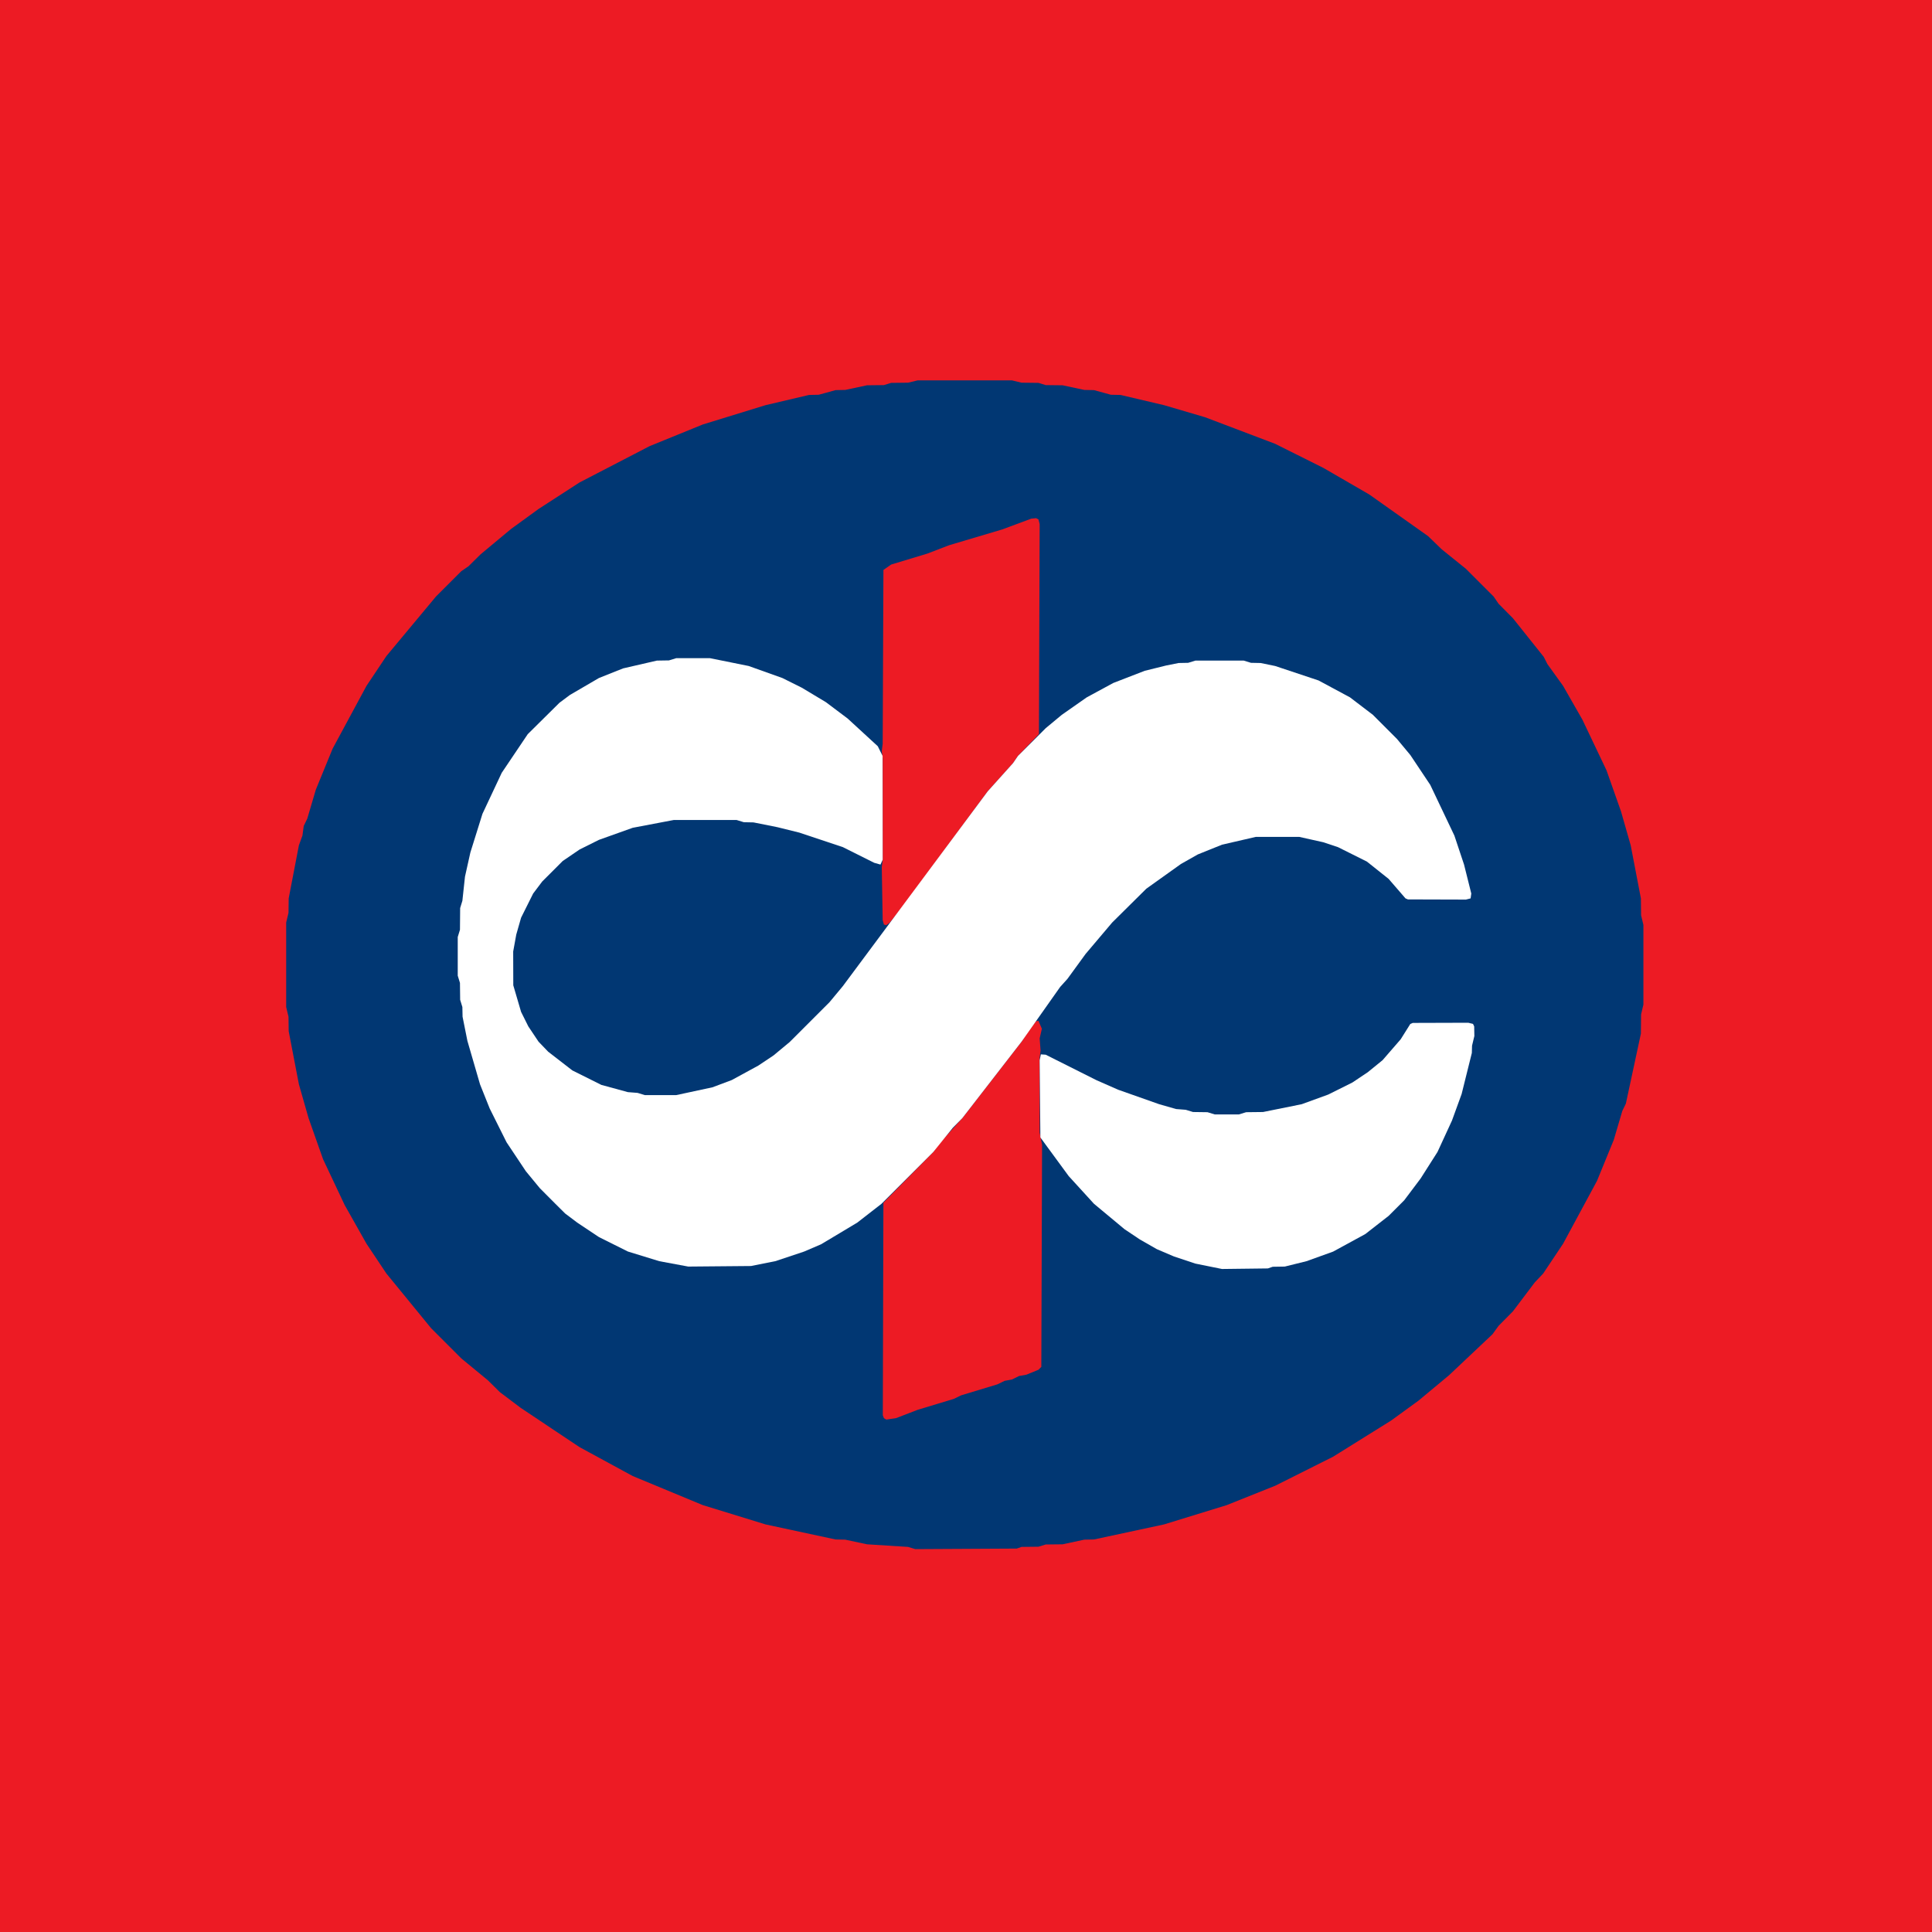
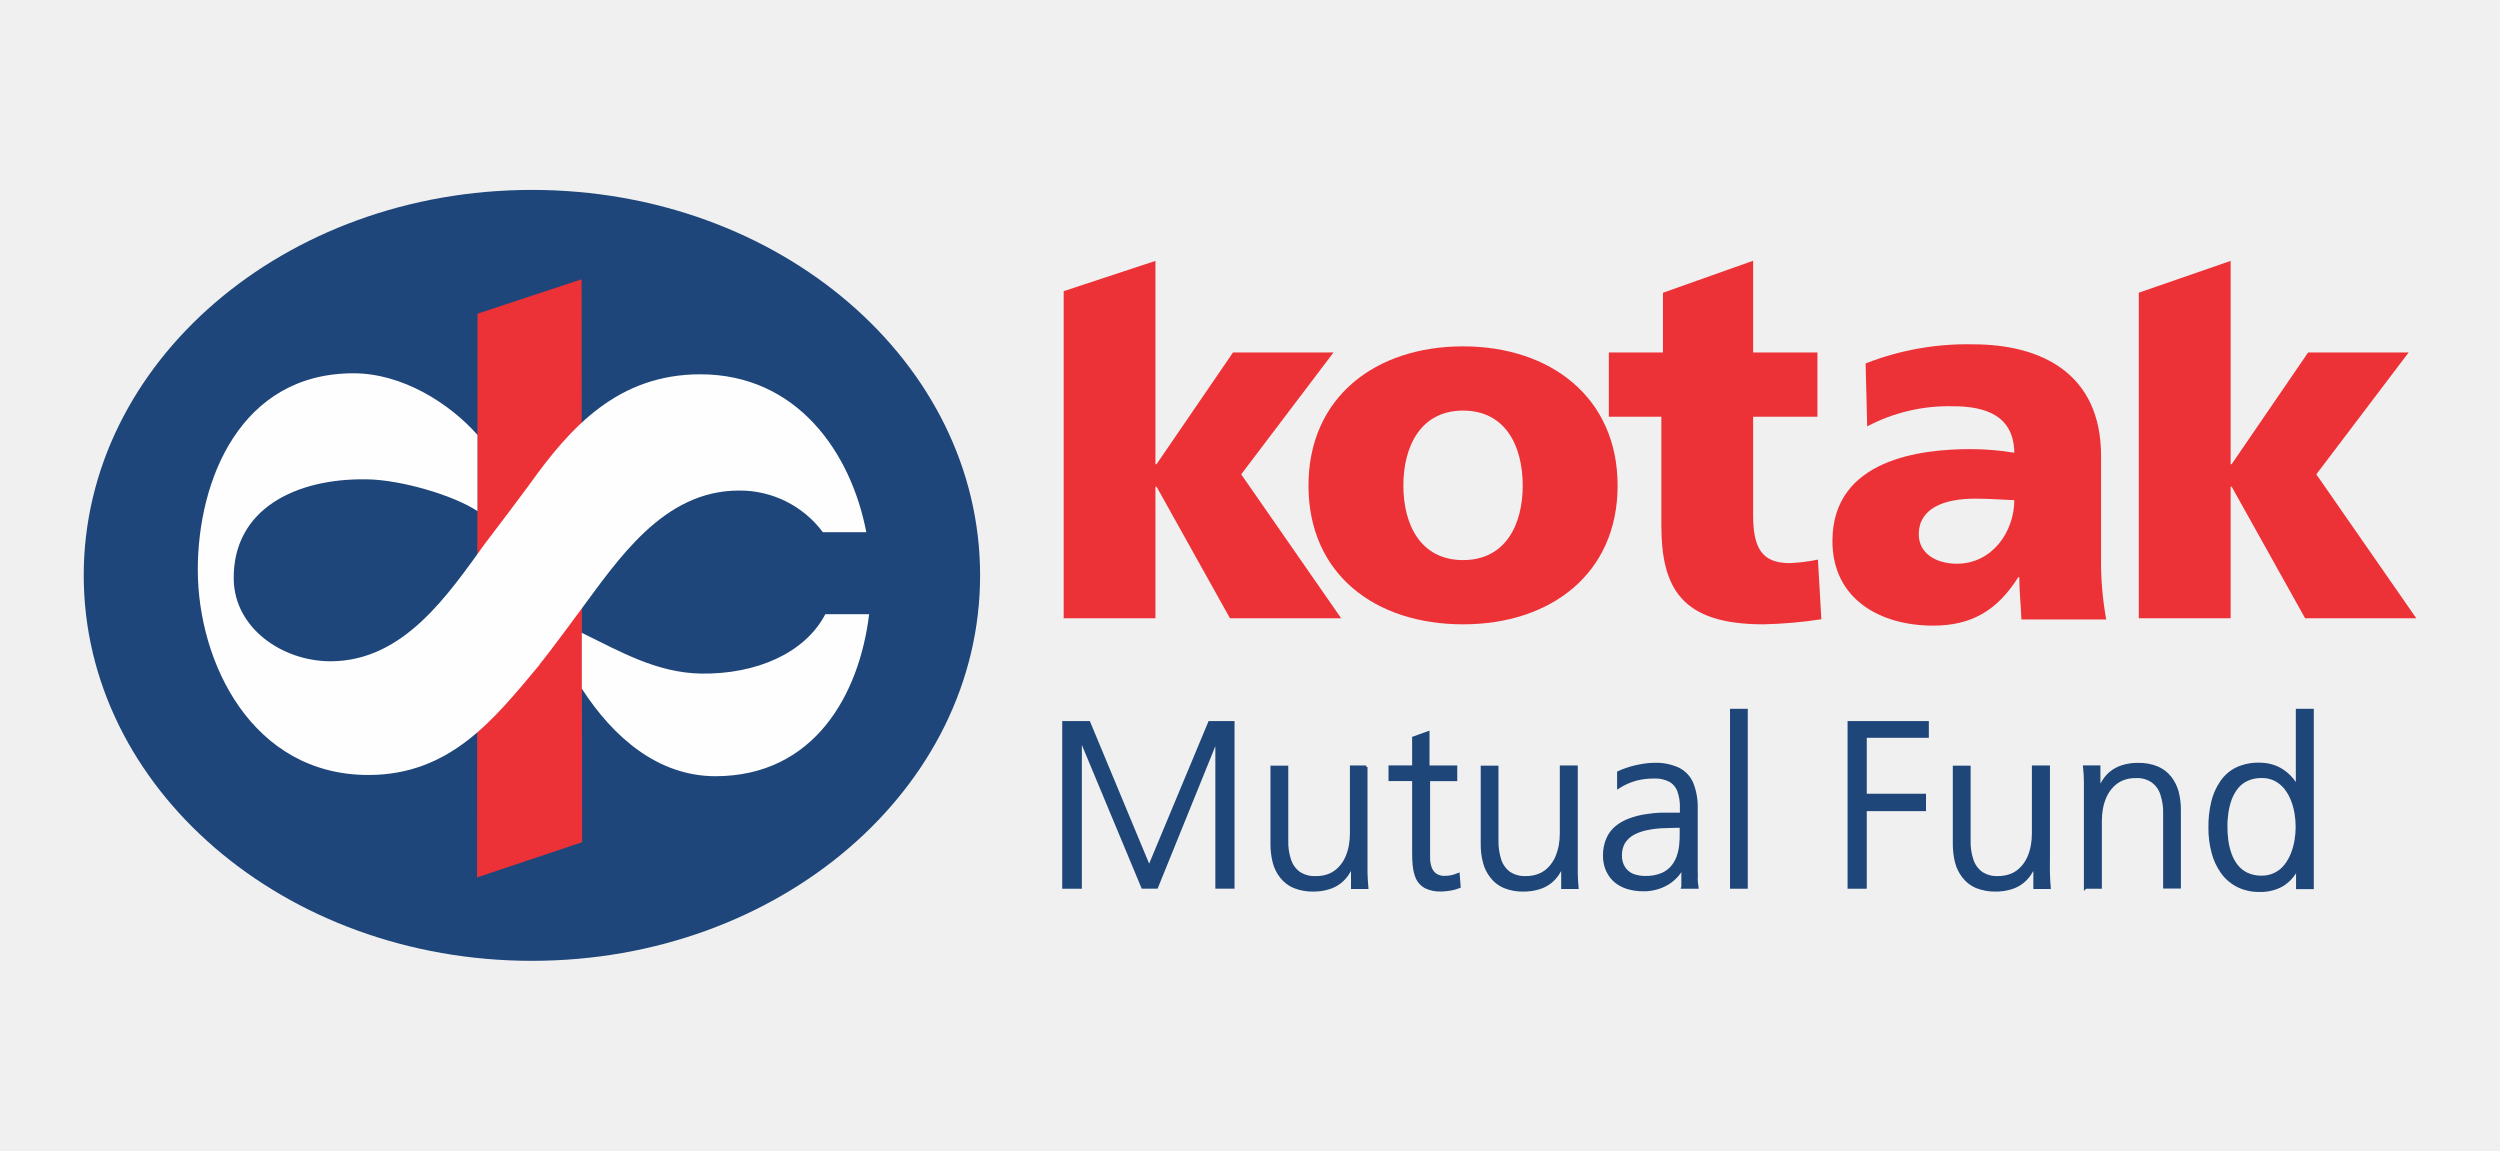
- <svg xmlns="http://www.w3.org/2000/svg" viewBox="0 0 800 800" width="800" height="800">
-   <rect width="800" height="800" fill="#ed1b24" />
-   <path d="M 421.00,641.23 L 379.00,641.46 L 376.00,640.54 L 359.00,639.46 L 350.00,637.54 L 346.00,637.46 L 317.00,631.23 L 291.00,623.23 L 262.00,611.20 L 240.00,599.24 L 215.66,583.00 L 207.00,576.47 L 202.00,571.53 L 191.00,562.47 L 178.53,550.00 L 160.00,527.34 L 151.76,515.00 L 142.73,499.00 L 133.77,480.00 L 127.77,463.00 L 123.77,449.00 L 119.54,427.00 L 119.46,421.00 L 118.50,417.00 L 118.50,382.00 L 119.46,378.00 L 119.54,372.00 L 123.77,350.00 L 125.23,346.00 L 125.77,342.00 L 127.23,339.00 L 130.77,327.00 L 137.73,310.00 L 151.76,284.00 L 160.00,271.66 L 180.53,247.00 L 191.00,236.53 L 194.00,234.47 L 199.00,229.53 L 211.66,219.00 L 223.00,210.76 L 240.00,199.76 L 269.00,184.73 L 291.00,175.77 L 317.00,167.77 L 335.00,163.54 L 339.00,163.46 L 346.00,161.54 L 350.00,161.46 L 359.00,159.54 L 366.00,159.46 L 369.00,158.54 L 376.00,158.46 L 380.00,157.50 L 419.00,157.50 L 423.00,158.46 L 430.00,158.54 L 433.00,159.46 L 440.00,159.54 L 449.00,161.46 L 453.00,161.54 L 460.00,163.46 L 464.00,163.54 L 482.00,167.77 L 499.00,172.77 L 528.00,183.77 L 548.00,193.76 L 567.00,204.76 L 591.34,222.00 L 597.00,227.47 L 607.00,235.53 L 618.47,247.00 L 620.53,250.00 L 626.47,256.00 L 639.24,272.00 L 640.76,275.00 L 647.24,284.00 L 655.24,298.00 L 665.23,319.00 L 671.23,336.00 L 675.23,350.00 L 679.46,372.00 L 679.54,379.00 L 680.50,383.00 L 680.50,416.00 L 679.54,420.00 L 679.46,428.00 L 673.23,457.00 L 671.77,460.00 L 668.23,472.00 L 661.27,489.00 L 647.24,515.00 L 639.00,527.34 L 635.53,531.00 L 626.47,543.00 L 620.53,549.00 L 618.00,552.49 L 600.00,569.47 L 587.34,580.00 L 576.00,588.24 L 552.00,603.20 L 528.00,615.23 L 508.00,623.23 L 482.00,631.23 L 453.00,637.46 L 449.00,637.54 L 440.00,639.46 L 433.00,639.54 L 430.00,640.46 L 423.00,640.54 L 421.00,641.23 Z" fill="#013773" />
-   <path d="M 367.00,383.09 L 366.00,382.83 L 365.50,381.00 L 365.12,359.00 L 365.50,356.00 L 365.50,314.00 L 365.12,311.00 L 365.50,308.00 L 365.81,236.00 L 369.00,233.77 L 384.00,229.23 L 393.00,225.77 L 415.00,219.23 L 427.00,214.77 L 429.00,214.57 L 430.00,215.05 L 430.50,217.00 L 430.20,304.00 L 421.53,313.00 L 419.47,316.00 L 409.00,327.66 L 373.00,376.34 L 368.47,382.00 L 367.00,383.09 Z" fill="#ed1b24" />
-   <path d="M 371.00,587.23 L 367.00,587.82 L 366.00,587.21 L 365.55,586.00 L 365.80,498.00 L 386.47,477.00 L 388.53,474.00 L 398.47,463.00 L 423.00,431.34 L 426.00,426.66 L 429.00,422.88 L 430.00,422.68 L 431.41,426.00 L 430.50,430.00 L 430.88,435.00 L 430.50,438.00 L 430.50,469.00 L 431.50,474.00 L 431.19,566.00 L 430.00,567.19 L 425.00,569.23 L 422.00,569.77 L 419.00,571.23 L 416.00,571.77 L 413.00,573.23 L 398.00,577.77 L 395.00,579.23 L 380.00,583.77 L 371.00,587.23 Z" fill="#ed1b24" />
-   <path d="M 311.00,524.23 L 285.00,524.46 L 273.00,522.23 L 260.00,518.23 L 248.00,512.24 L 239.00,506.24 L 234.00,502.47 L 230.00,498.50 L 223.53,492.00 L 217.76,485.00 L 209.76,473.00 L 202.77,459.00 L 198.77,449.00 L 193.54,431.00 L 191.54,421.00 L 191.46,417.00 L 190.54,414.00 L 190.46,407.00 L 189.54,404.00 L 189.54,388.00 L 190.46,385.00 L 190.54,376.00 L 191.46,373.00 L 192.54,363.00 L 194.77,353.00 L 199.77,337.00 L 207.76,320.00 L 218.53,304.00 L 231.66,291.00 L 236.00,287.76 L 248.00,280.76 L 258.00,276.77 L 272.00,273.54 L 277.00,273.46 L 280.00,272.54 L 294.00,272.54 L 310.00,275.77 L 324.00,280.77 L 332.00,284.76 L 342.00,290.76 L 351.00,297.53 L 363.47,309.00 L 365.46,313.00 L 365.50,356.00 L 364.59,358.00 L 362.00,357.27 L 349.00,350.77 L 331.00,344.77 L 322.00,342.54 L 312.00,340.54 L 308.00,340.46 L 305.00,339.54 L 279.00,339.54 L 262.00,342.77 L 248.00,347.77 L 240.00,351.76 L 233.00,356.53 L 224.53,365.00 L 220.76,370.00 L 215.77,380.00 L 213.77,387.00 L 212.50,394.00 L 212.54,408.00 L 215.77,419.00 L 218.76,425.00 L 223.00,431.34 L 227.00,435.50 L 237.00,443.24 L 249.00,449.23 L 260.00,452.23 L 264.00,452.54 L 267.00,453.46 L 280.00,453.46 L 295.00,450.23 L 303.00,447.23 L 314.00,441.24 L 320.34,437.00 L 327.00,431.47 L 343.47,415.00 L 349.00,408.34 L 409.00,327.66 L 419.47,316.00 L 421.53,313.00 L 433.00,301.53 L 439.66,296.00 L 450.00,288.76 L 461.00,282.80 L 474.00,277.77 L 483.00,275.54 L 488.00,274.54 L 492.00,274.46 L 495.00,273.54 L 515.00,273.54 L 518.00,274.46 L 522.00,274.54 L 528.00,275.77 L 546.00,281.77 L 559.00,288.76 L 568.49,296.00 L 578.47,306.00 L 584.00,312.66 L 592.24,325.00 L 602.23,346.00 L 606.23,358.00 L 609.23,370.00 L 608.95,372.00 L 607.00,372.50 L 583.00,372.43 L 581.98,372.00 L 575.00,363.93 L 566.00,356.76 L 554.00,350.77 L 548.00,348.77 L 538.00,346.54 L 520.00,346.54 L 506.00,349.77 L 496.00,353.80 L 489.00,357.76 L 474.66,368.00 L 460.53,382.00 L 449.53,395.00 L 442.00,405.34 L 439.00,408.66 L 423.00,431.34 L 398.47,463.00 L 394.53,467.00 L 386.47,477.00 L 365.00,498.47 L 355.00,506.24 L 340.00,515.23 L 333.00,518.23 L 321.00,522.23 L 311.00,524.23 Z" fill="#ffffff" />
-   <path d="M 525.00,525.23 L 506.00,525.46 L 495.00,523.23 L 486.00,520.23 L 479.00,517.24 L 472.00,513.24 L 465.66,509.00 L 453.00,498.47 L 442.53,487.00 L 430.80,471.00 L 430.50,439.00 L 431.00,436.59 L 433.00,436.73 L 454.00,447.27 L 463.00,451.23 L 480.00,457.23 L 487.00,459.23 L 491.00,459.54 L 494.00,460.46 L 500.00,460.54 L 503.00,461.46 L 513.00,461.46 L 516.00,460.54 L 523.00,460.46 L 539.00,457.23 L 550.00,453.23 L 560.00,448.24 L 566.34,444.00 L 572.49,439.00 L 580.00,430.34 L 583.98,424.00 L 585.00,423.57 L 608.00,423.50 L 609.95,424.00 L 610.43,425.00 L 610.50,429.00 L 609.54,433.00 L 609.46,436.00 L 605.23,453.00 L 601.23,464.00 L 595.24,477.00 L 588.24,488.00 L 581.47,497.00 L 575.00,503.47 L 565.34,511.00 L 552.00,518.27 L 541.00,522.23 L 532.00,524.46 L 527.00,524.54 L 525.00,525.23 Z" fill="#ffffff" />
+ <svg xmlns="http://www.w3.org/2000/svg" id="Layer_1" data-name="Layer 1" viewBox="0 0 345.17 158.88">
+   <defs>
+     <style>
+   .cls-1{fill:#ED3237;}
+   .cls-2{fill:#1E4679;}
+   .cls-1,.cls-3,.cls-4{fill-rule:evenodd;}.cls-2{stroke:#1E4679;stroke-miterlimit:10;stroke-width:0.4px;}.cls-3{fill:#1e467a;}.cls-4{fill:#ed3237;}.cls-5{fill:#fefefe;}
+ </style>
+   </defs>
+   <path class="cls-1" d="M202,86.2c12.12,0,21.34-7,21.34-19.16S214.07,47.82,202,47.82s-21.34,7-21.34,19.22S189.84,86.2,202,86.2Zm0-8.87c-5.84,0-8.24-4.86-8.24-10.29s2.4-10.35,8.24-10.35,8.24,4.86,8.24,10.35S207.8,77.33,202,77.33Z" />
+   <path class="cls-1" d="M222.13,57.54h7.25V72.47c0,8.73,2.75,13.73,14.09,13.73a61.26,61.26,0,0,0,8-.7L251,77.26a24.22,24.22,0,0,1-3.88.49c-4,0-5.07-2.25-5.07-6.69V57.54h8.88V48.66h-8.88V36L229.6,40.42v8.24h-7.47Z" />
+   <polygon class="cls-1" points="295.3 85.36 307.98 85.36 307.98 67.19 308.12 67.19 318.26 85.36 333.61 85.36 319.81 65.49 332.56 48.66 318.68 48.66 308.12 64.09 307.98 64.09 307.98 36.02 295.3 40.41 295.3 85.36 295.3 85.36" />
+   <polygon class="cls-1" points="146.86 85.36 159.53 85.36 159.53 67.19 159.68 67.19 169.82 85.36 185.17 85.36 171.37 65.49 184.12 48.66 170.24 48.66 159.68 64.09 159.53 64.09 159.53 36.02 146.86 40.2 146.86 85.36 146.86 85.36" />
+   <path class="cls-1" d="M290.8,85.53a45.21,45.21,0,0,1-.71-8.77V62.94c0-11.34-8.2-15.4-17.68-15.4a38.36,38.36,0,0,0-14.83,2.64l.22,8.69a24.1,24.1,0,0,1,11.83-2.78c4.63,0,8.41,1.36,8.48,6.42a36.53,36.53,0,0,0-6-.5C265.28,62,253,63.36,253,74.7c0,8,6.56,11.68,13.9,11.68,5.27,0,8.84-2.06,11.76-6.69h.14c0,1.92.22,3.85.29,5.84ZM264.92,73.77c0-3.56,3.43-4.92,7.77-4.92,1.93,0,3.78.14,5.42.21,0,4.35-3.06,8.77-7.91,8.77C267.2,77.83,264.92,76.34,264.92,73.77Z" />
+   <path class="cls-2" d="M146.92,122.51h2.25V102h.06l8.54,20.5h1.92L168,102h0v20.5h2.25V99.76H167l-8.34,20-8.32-20h-3.48v22.75Zm41.72-16.62h-2.06v9.19a9.57,9.57,0,0,1-.15,1.69,7.23,7.23,0,0,1-.5,1.64,5,5,0,0,1-.92,1.39,4.09,4.09,0,0,1-1.4,1,4.89,4.89,0,0,1-2,.36,3.83,3.83,0,0,1-2.28-.64,3.61,3.61,0,0,1-1.27-1.78,7.89,7.89,0,0,1-.39-2.73v-10.1h-2.06v10.62a10.33,10.33,0,0,0,.31,2.54,5.38,5.38,0,0,0,1,2,4.41,4.41,0,0,0,1.76,1.35,6.86,6.86,0,0,0,2.61.48,7.1,7.1,0,0,0,2.2-.32,4.67,4.67,0,0,0,1.53-.8,4.89,4.89,0,0,0,1-1.08,7.73,7.73,0,0,0,.64-1.16h.07v3h2c-.06-.67-.1-1.33-.12-2V105.89Zm12.32,0h-3.79v-4.73l-2,.72v4h-3.26v1.76h3.26v9.71c0,.71,0,1.43.08,2.14a5.68,5.68,0,0,0,.44,1.77,2.66,2.66,0,0,0,1.13,1.19,4.46,4.46,0,0,0,2.13.44,6.74,6.74,0,0,0,1-.08,6.51,6.51,0,0,0,.88-.17c.22-.06.43-.13.64-.21l-.13-1.69a6.31,6.31,0,0,1-.87.28,4.79,4.79,0,0,1-1,.11,2.2,2.2,0,0,1-1.31-.37,2,2,0,0,1-.7-1,4.06,4.06,0,0,1-.21-1.38V107.65H201v-1.76Zm16.65,0h-2.05v9.19a9.57,9.57,0,0,1-.15,1.69,8.62,8.62,0,0,1-.5,1.64,5.17,5.17,0,0,1-.92,1.39,4,4,0,0,1-1.41,1,5,5,0,0,1-1.94.36,3.88,3.88,0,0,1-2.29-.64,3.61,3.61,0,0,1-1.27-1.78,8.39,8.39,0,0,1-.39-2.73v-10.1h-2.05v10.62a9.45,9.45,0,0,0,.31,2.54,5.38,5.38,0,0,0,1,2,4.38,4.38,0,0,0,1.75,1.35,6.69,6.69,0,0,0,2.62.48,7.1,7.1,0,0,0,2.2-.32,4.67,4.67,0,0,0,1.53-.8,5.14,5.14,0,0,0,1-1.08,7.73,7.73,0,0,0,.64-1.16h.06v3h2c-.06-.67-.1-1.33-.11-2s0-1.3,0-1.93V105.89Zm14.7,16.62h2a10.61,10.61,0,0,1-.11-1.12,8.55,8.55,0,0,0,0-1.12v-8.58a8.84,8.84,0,0,0-.6-3.53,4,4,0,0,0-1.9-2,7.38,7.38,0,0,0-3.34-.64,8.08,8.08,0,0,0-1.2.09c-.43.06-.87.14-1.31.24a12,12,0,0,0-1.28.37,8.14,8.14,0,0,0-1.1.44v2a8.62,8.62,0,0,1,2.38-1.06,9.64,9.64,0,0,1,2.51-.31,4.35,4.35,0,0,1,2.21.47,2.74,2.74,0,0,1,1.21,1.43,6.36,6.36,0,0,1,.36,2.37v.84h-2.64a16.13,16.13,0,0,0-2.31.22,10.81,10.81,0,0,0-2.17.56,6.23,6.23,0,0,0-1.8,1,4.29,4.29,0,0,0-1.24,1.62,5.69,5.69,0,0,0-.46,2.37,4.71,4.71,0,0,0,.11,1.06,4.55,4.55,0,0,0,.45,1.23,4.15,4.15,0,0,0,.94,1.18,4.87,4.87,0,0,0,1.59.88,7.66,7.66,0,0,0,2.38.34,6.37,6.37,0,0,0,1.57-.2,6.24,6.24,0,0,0,1.5-.59,5.5,5.5,0,0,0,1.3-1,4.45,4.45,0,0,0,.91-1.32h.07v2.67Zm-.2-7.37a11.48,11.48,0,0,1-.05,1.31,7,7,0,0,1-.29,1.58,4.67,4.67,0,0,1-.76,1.51,3.79,3.79,0,0,1-1.45,1.15,5.68,5.68,0,0,1-2.37.45,4.93,4.93,0,0,1-1.74-.29,2.68,2.68,0,0,1-1.23-1,3,3,0,0,1-.48-1.75,3.41,3.41,0,0,1,.46-1.82,3.68,3.68,0,0,1,1.25-1.17,6.83,6.83,0,0,1,1.8-.66,13.43,13.43,0,0,1,2.1-.29c.74,0,1.46-.07,2.18-.07h.58v1Zm6.95,7.37h2.05V98.06h-2.05Zm16.23,0h2.25V111.79h8.18v-2h-8.18v-8.12h8.57V99.76H255.29v22.75Zm27.5-16.62h-2.05v9.19a9.57,9.57,0,0,1-.15,1.69,7.23,7.23,0,0,1-.5,1.64,5,5,0,0,1-.92,1.39,4.09,4.09,0,0,1-1.4,1,5,5,0,0,1-1.95.36,3.83,3.83,0,0,1-2.28-.64,3.61,3.61,0,0,1-1.27-1.78,7.89,7.89,0,0,1-.39-2.73v-10.1h-2.06v10.62a10.33,10.33,0,0,0,.31,2.54,5.38,5.38,0,0,0,1,2,4.41,4.41,0,0,0,1.76,1.35,6.86,6.86,0,0,0,2.61.48,7.1,7.1,0,0,0,2.2-.32,4.67,4.67,0,0,0,1.53-.8,5.14,5.14,0,0,0,1-1.08,7.73,7.73,0,0,0,.64-1.16h.07v3h2c-.06-.67-.09-1.33-.11-2s0-1.3,0-1.93V105.89Zm5.15,16.62H290v-9.19a9.68,9.68,0,0,1,.15-1.7,7.15,7.15,0,0,1,.5-1.63,5.22,5.22,0,0,1,.92-1.4,4.09,4.09,0,0,1,1.4-1,4.82,4.82,0,0,1,1.95-.36,3.7,3.7,0,0,1,2.28.64,3.51,3.51,0,0,1,1.27,1.78,7.87,7.87,0,0,1,.39,2.72v10.11h2.05v-10.6a9.84,9.84,0,0,0-.3-2.53,5.7,5.7,0,0,0-1-2,4.45,4.45,0,0,0-1.76-1.34,6.5,6.5,0,0,0-2.61-.48,6.81,6.81,0,0,0-2.2.31,4.77,4.77,0,0,0-1.53.8,4.7,4.7,0,0,0-1,1.09,7.18,7.18,0,0,0-.64,1.15h-.07v-3h-2c.07.66.11,1.32.12,2s0,1.3,0,1.94v12.71Zm31.29-24.45h-2.05v10.63h-.07a2.65,2.65,0,0,0-.33-.65,5.47,5.47,0,0,0-.68-.83,6.07,6.07,0,0,0-1-.82,5.41,5.41,0,0,0-1.38-.64,6.21,6.21,0,0,0-1.77-.25,7,7,0,0,0-3.13.64A5.46,5.46,0,0,0,306.7,108a8.22,8.22,0,0,0-1.21,2.76,14.64,14.64,0,0,0-.38,3.49,12.88,12.88,0,0,0,.43,3.44,8.28,8.28,0,0,0,1.28,2.76,6,6,0,0,0,2.14,1.83,6.49,6.49,0,0,0,3,.67,6.07,6.07,0,0,0,3.07-.72,5.41,5.41,0,0,0,2.11-2.31h.07v2.64h2.05V98.06ZM307.34,114.2a12.15,12.15,0,0,1,.13-2,9.41,9.41,0,0,1,.47-1.88,5.79,5.79,0,0,1,.89-1.59,3.89,3.89,0,0,1,1.41-1.1,4.75,4.75,0,0,1,2-.41,4.07,4.07,0,0,1,1.91.42,4.42,4.42,0,0,1,1.4,1.14,6.68,6.68,0,0,1,.93,1.62,10,10,0,0,1,.52,1.87,11.36,11.36,0,0,1,0,3.77,9.26,9.26,0,0,1-.52,1.87,6.37,6.37,0,0,1-.93,1.62,4.11,4.11,0,0,1-3.31,1.57,4.75,4.75,0,0,1-2-.41,4.09,4.09,0,0,1-1.41-1.1,5.7,5.7,0,0,1-.89-1.6,9.32,9.32,0,0,1-.47-1.87,13.35,13.35,0,0,1-.13-2Z" />
+   <path class="cls-3" d="M11.56,79.44c0-29.4,27.7-53.22,61.88-53.22S135.32,50,135.32,79.44s-27.7,53.22-61.88,53.22S11.56,108.83,11.56,79.44Z" />
+   <polygon class="cls-4" points="65.93 43.31 80.3 38.56 80.37 116.28 65.87 121.14 65.93 43.31 65.93 43.31" />
+   <path class="cls-5" d="M120,84.8c-1.35,11.12-7.59,22.35-21.2,22.37-8,0-14.17-5.43-18.47-12.09V87.37C85.7,90,90.73,92.91,96.83,93c7.52.11,14.31-2.79,17.12-8.2Zm-45.52,7C68.21,99.31,62.17,107,50.86,107c-16,0-23.55-15.45-23.55-28.36,0-12.41,5.92-27.1,21.49-27.1,6.75,0,13.25,4.13,17.12,8.5V70.57c-3.24-2.17-10.49-4.31-15.22-4.39C40.82,66,32.12,70.29,32.27,80c.11,6.74,6.73,11.3,13.36,11.3C55.76,91.3,61.89,82.05,67,75c1.43-1.84,5.46-7.23,6.09-8.09,5.7-8,12.29-15.23,23.6-15.23,13.32,0,20.8,10.74,22.92,21.8h-6A14.29,14.29,0,0,0,102,67.73c-10.47,0-16.72,9.63-22,16.72,0,0-4.07,5.55-5.54,7.33Z" />
</svg>
